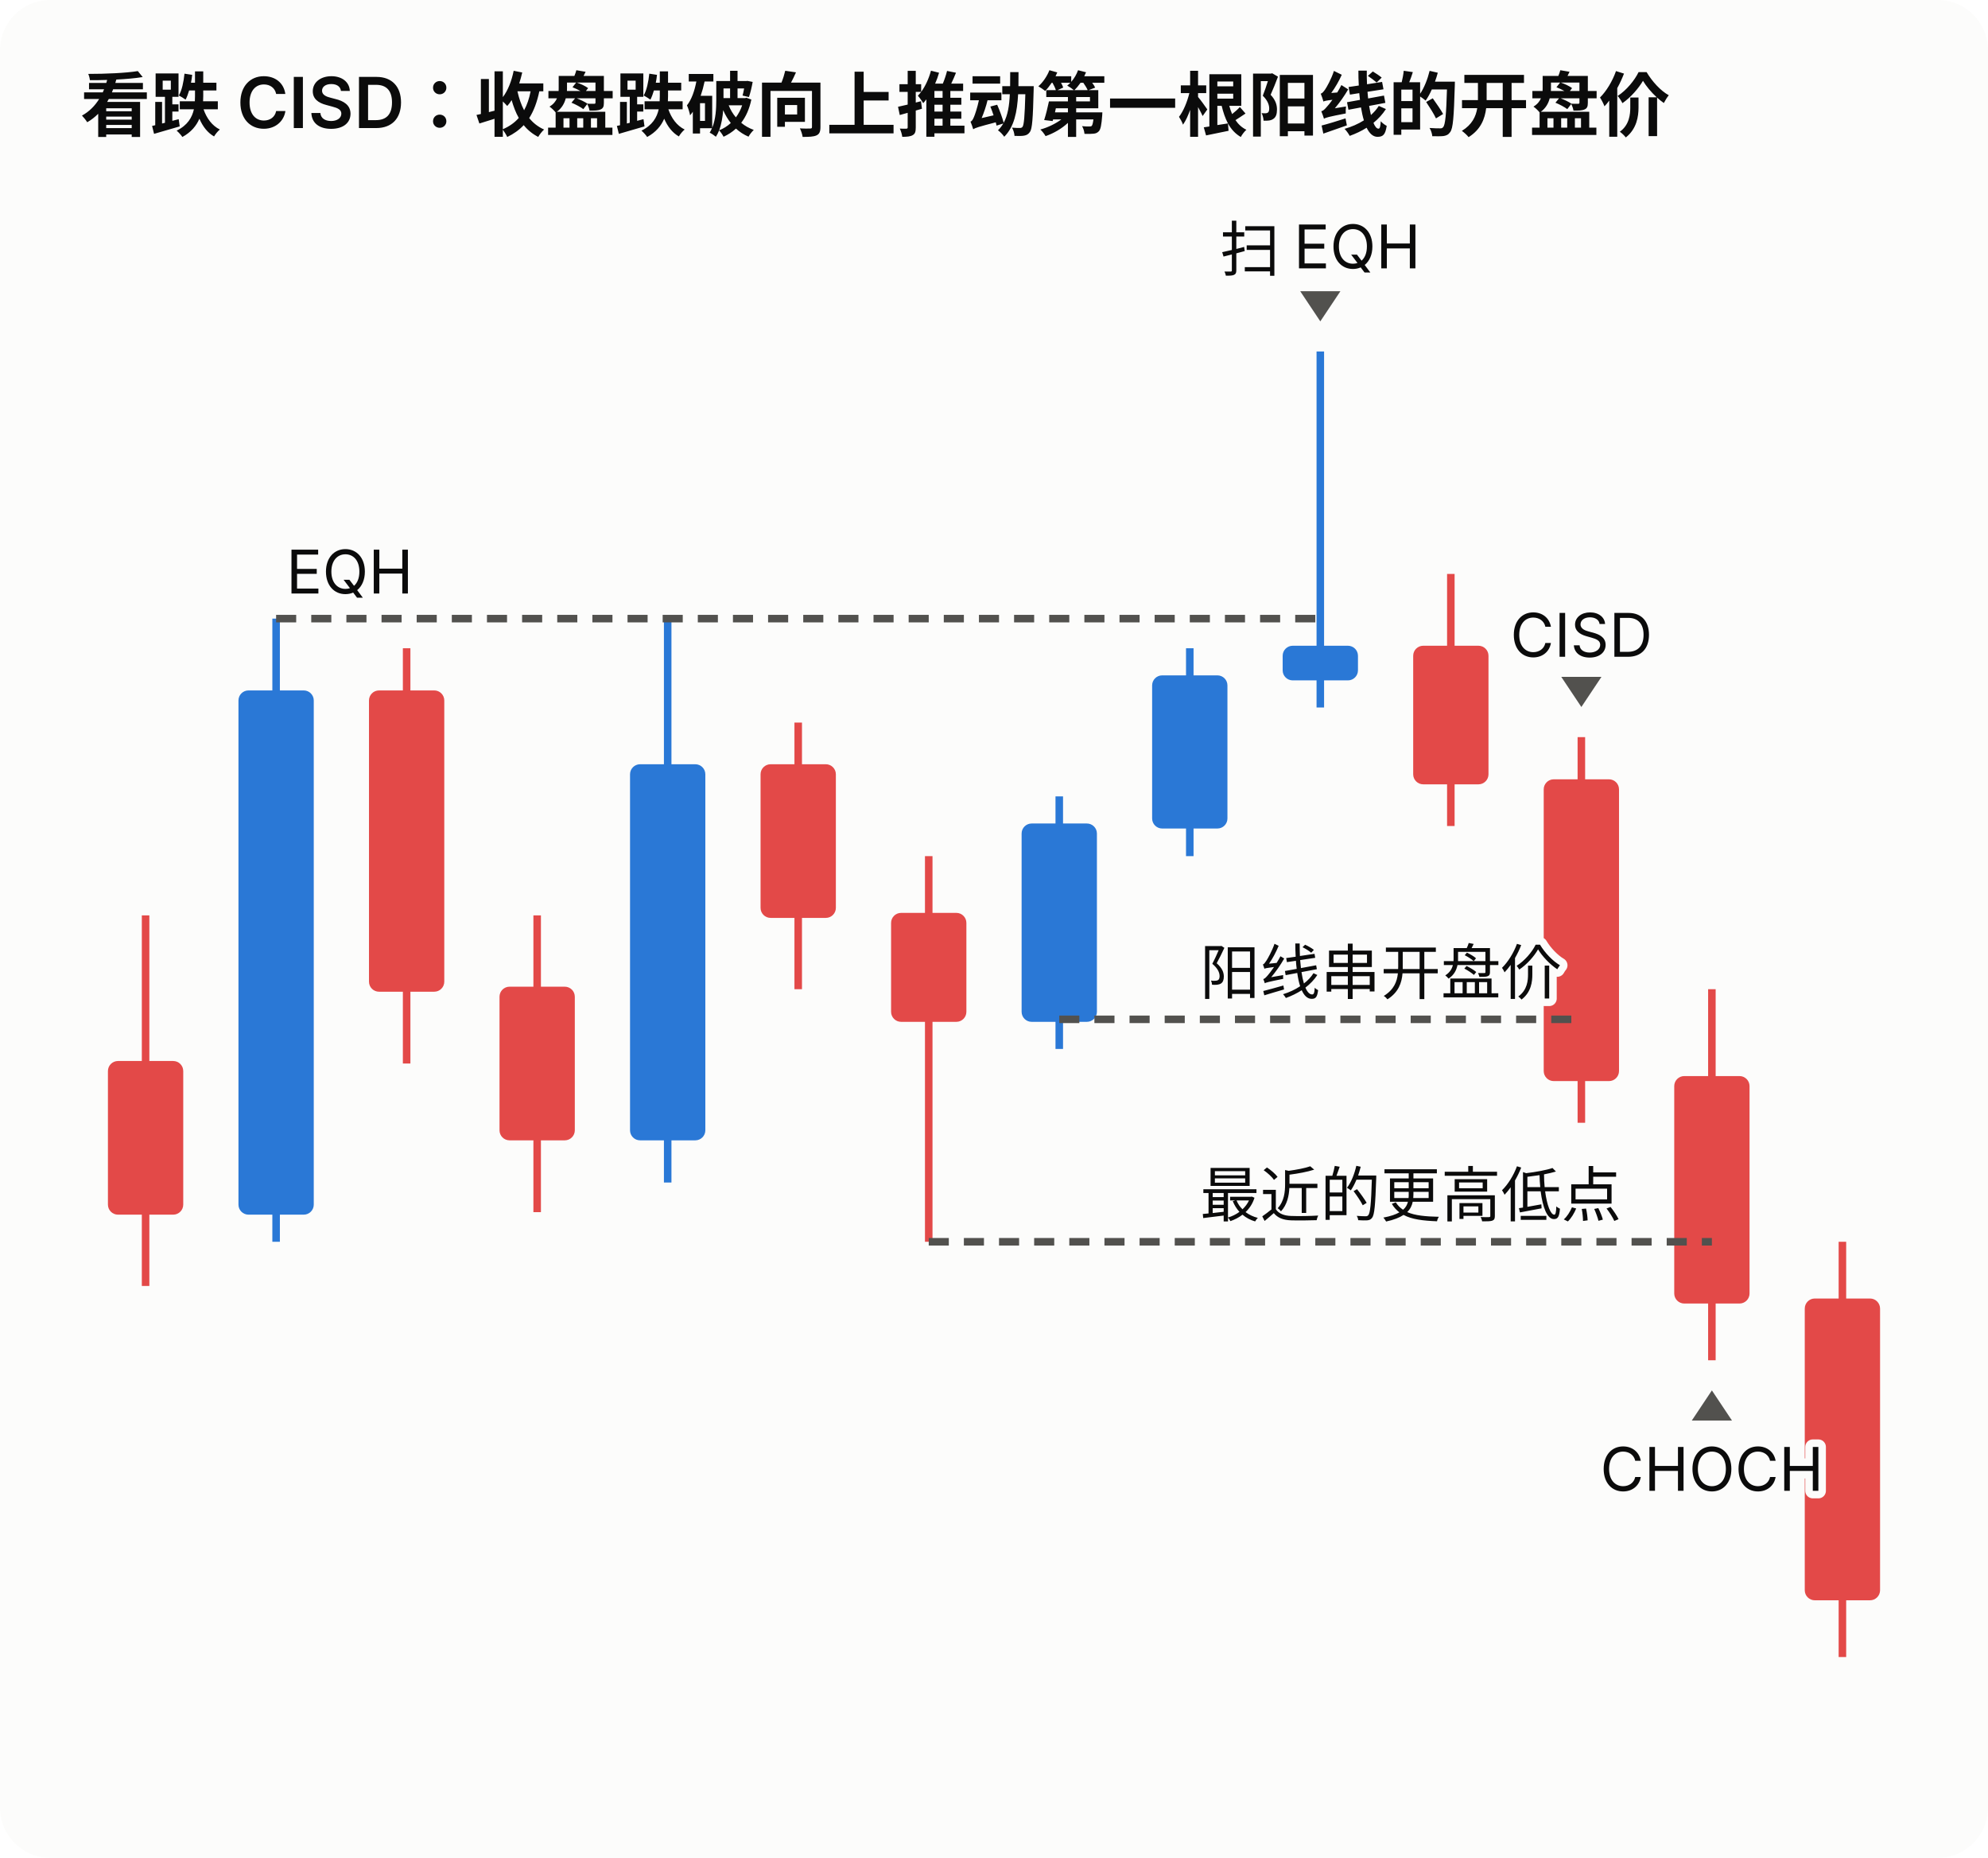
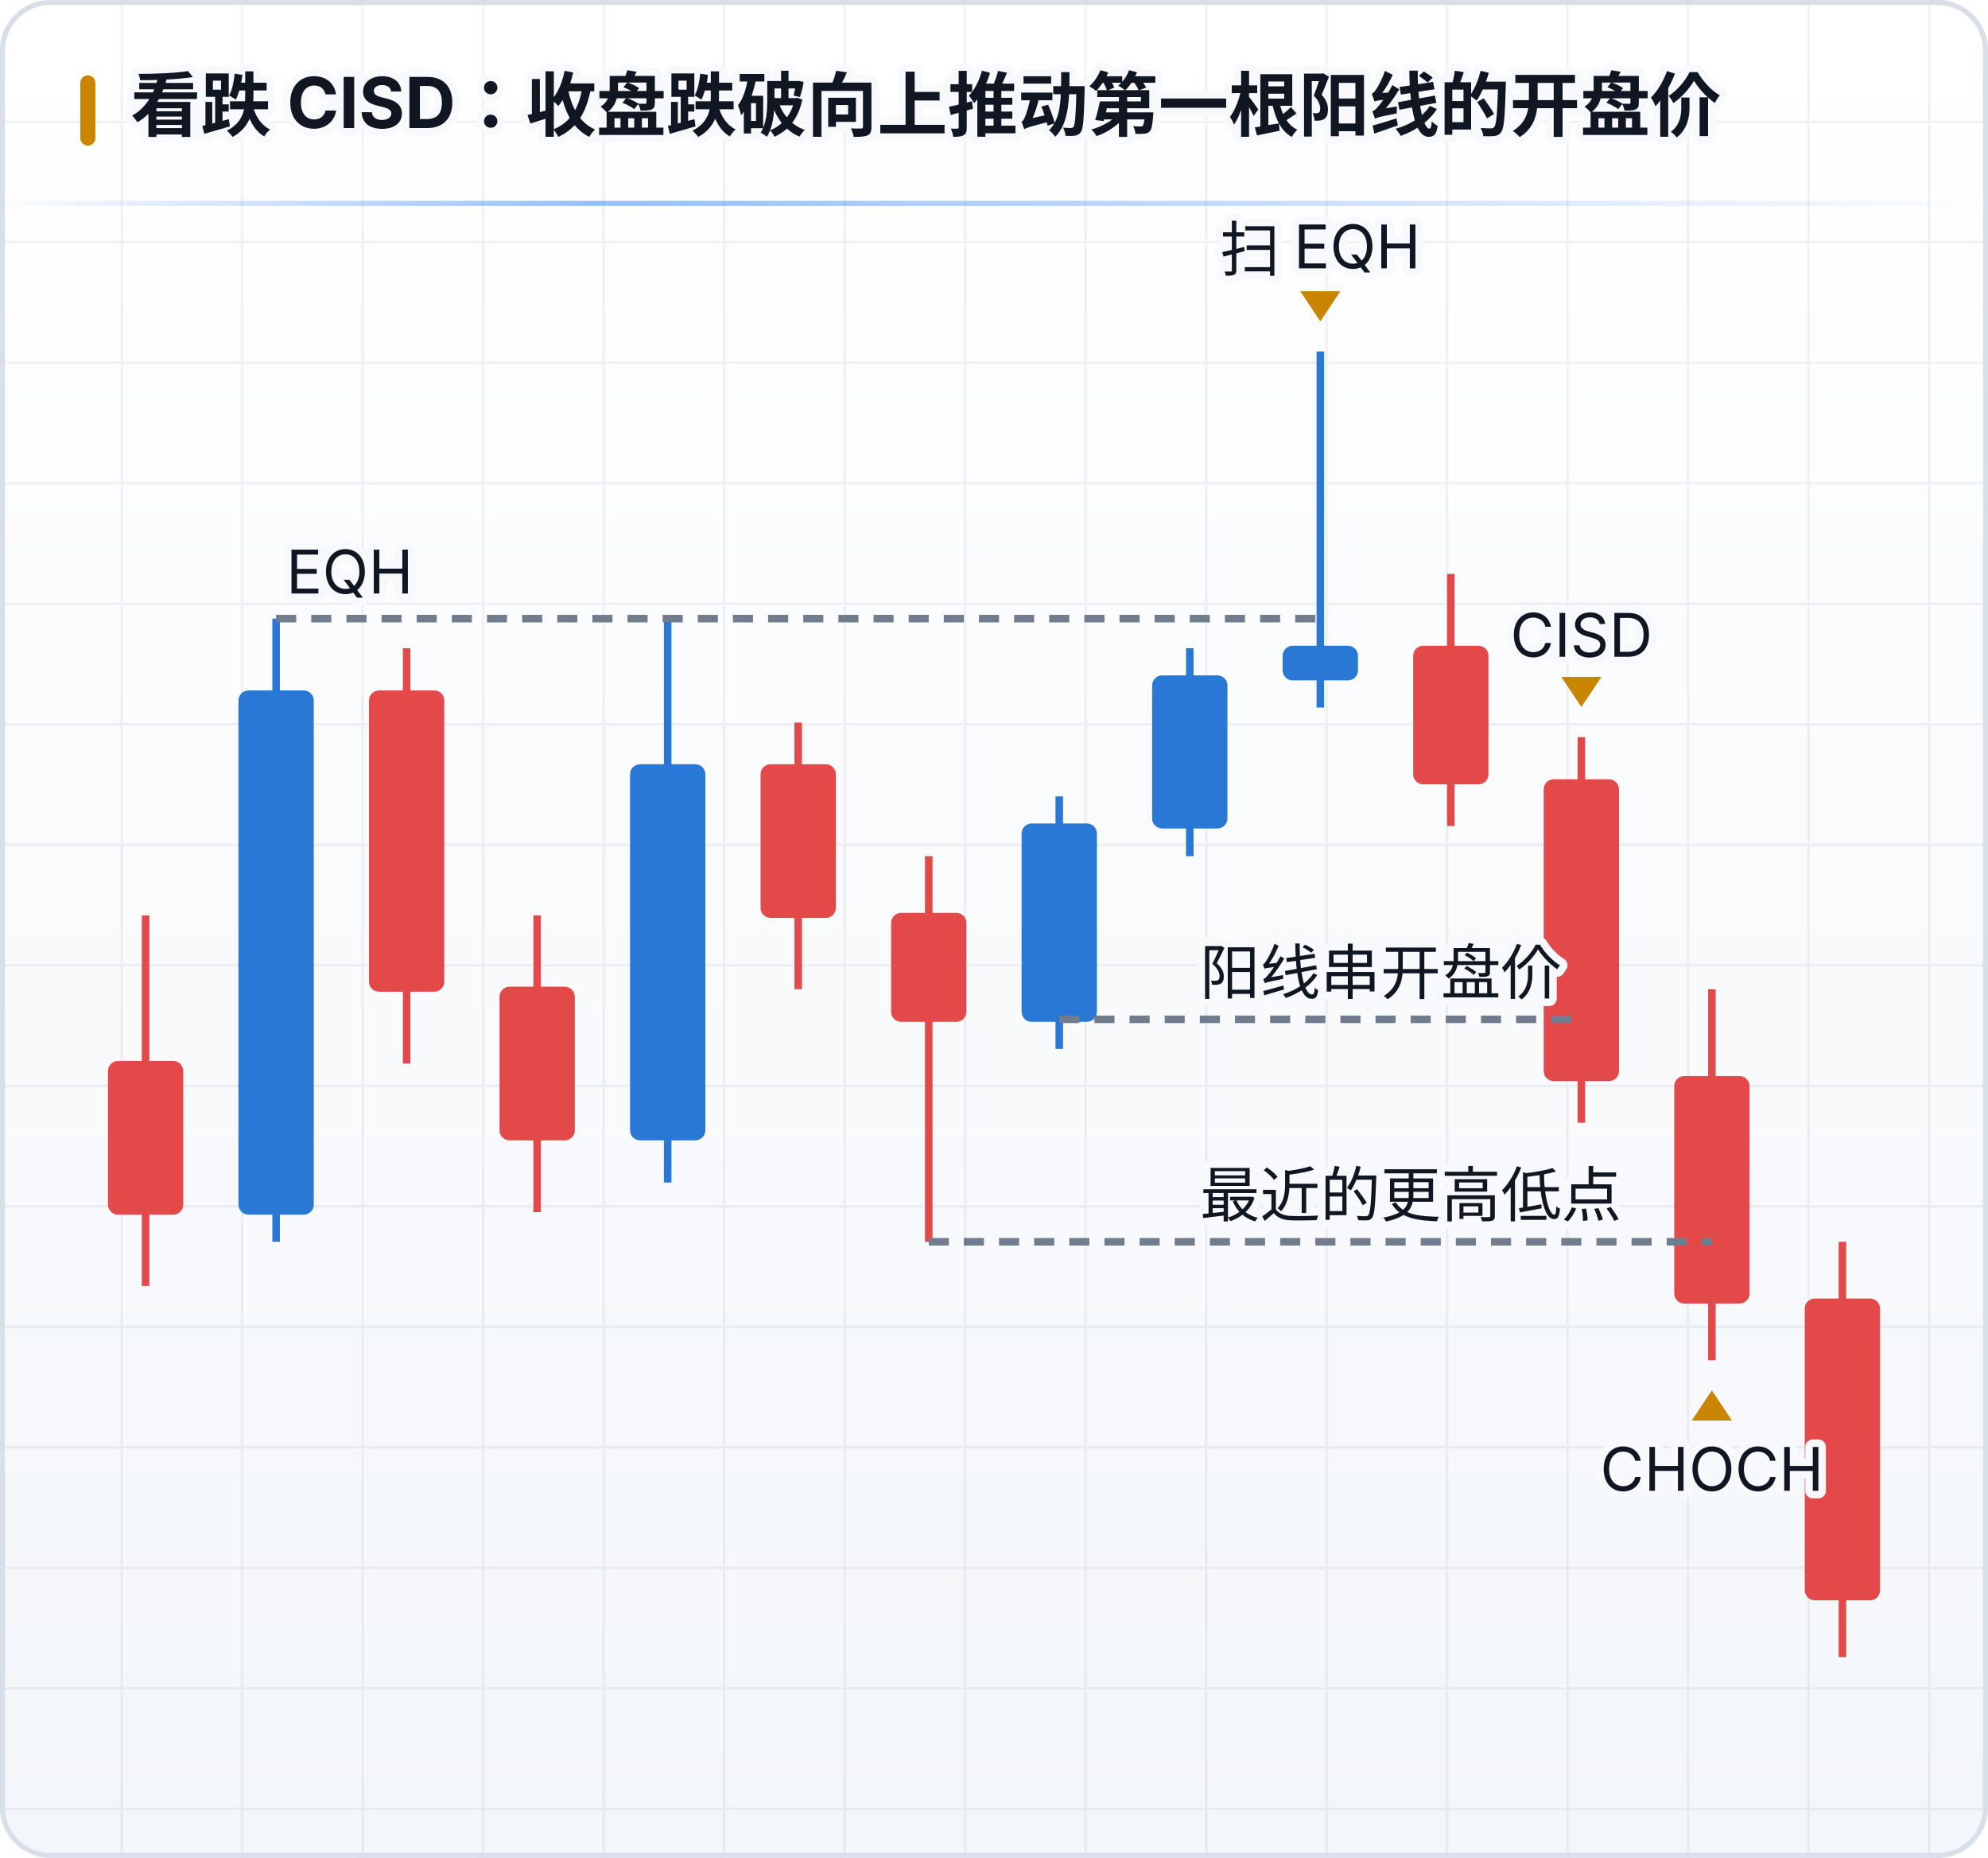
<svg xmlns="http://www.w3.org/2000/svg" width="396" height="370" viewBox="0 0 396 370" role="img" aria-label="看跌 CISD：收盘跌破向上推动第一根阳线的开盘价">
  <style>
-   .bg { fill: #fcfcfb; }
-   .title { fill: #0b0b0b; font-weight: 600; font-size: 14px; }
-   text { font-family: -apple-system, BlinkMacSystemFont, 'PingFang SC', 'Microsoft YaHei', sans-serif; font-size: 12px; fill: #0b0b0b; paint-order: stroke; stroke: #fcfcfb; stroke-width: 3px; stroke-linejoin: round; }
-   .muted { fill: #52514e; }
+   .bg { fill: url(#bg); }
+   .bg-grid { stroke: rgba(28, 60, 110, 0.06); }
+   .frame { fill: none; stroke: #d8dfe9; }
+   .title-mark { fill: #c98500; }
+   .title { fill: #111722; font-weight: 650; font-size: 14px; }
+   text { font-family: -apple-system, BlinkMacSystemFont, 'PingFang SC', 'Microsoft YaHei', sans-serif; font-size: 12px; fill: #111722; paint-order: stroke; stroke: #f7f9fc; stroke-width: 3px; stroke-linejoin: round; }
+   .muted { fill: #475163; }
  .wick { stroke-width: 1.5; }
  .up { fill: #2a78d6; stroke: #2a78d6; }
  .down { fill: #e34948; stroke: #e34948; }
-   .z-bull { fill: rgba(42, 120, 214, 0.14); stroke: rgba(42, 120, 214, 0.5); }
-   .z-bear { fill: rgba(227, 73, 72, 0.12); stroke: rgba(227, 73, 72, 0.5); }
-   .z-neutral { fill: rgba(120, 120, 115, 0.10); stroke: none; }
-   .z-accent { fill: rgba(237, 161, 0, 0.22); stroke: rgba(201, 133, 0, 0.8); }
-   .l-neutral { stroke: #52514e; stroke-dasharray: 4 3; }
+   .z-bull { fill: rgba(42, 120, 214, 0.13); stroke: rgba(42, 120, 214, 0.55); }
+   .z-bear { fill: rgba(227, 73, 72, 0.11); stroke: rgba(227, 73, 72, 0.55); }
+   .z-neutral { fill: rgba(71, 81, 99, 0.09); stroke: rgba(71, 81, 99, 0.25); stroke-dasharray: 2 3; }
+   .z-accent { fill: rgba(212, 145, 34, 0.18); stroke: rgba(201, 133, 0, 0.75); }
+   .l-neutral { stroke: #717c8e; stroke-dasharray: 4 3; }
  .l-stop { stroke: #e34948; stroke-dasharray: 6 3; }
  .l-target { stroke: #2a78d6; stroke-dasharray: 6 3; }
-   .l-entry { stroke: #0b0b0b; }
-   .bracket { stroke: #52514e; fill: none; }
-   .grid { stroke: #ecebe7; }
-   .tick { font-size: 11px; fill: #8a8984; stroke: none; }
-   .arrow { fill: #52514e; stroke: none; }
+   .l-entry { stroke: #c98500; }
+   .bracket { stroke: #717c8e; fill: none; }
+   .grid { stroke: #e4e9f0; stroke-dasharray: 2 4; }
+   .tick { font-family: 'DIN Alternate', 'Bahnschrift', 'Roboto Condensed', sans-serif; font-size: 11px; fill: #717c8e; stroke: none; }
+   .arrow { fill: #c98500; stroke: none; }
+   .tag rect { stroke-width: 1; }
+   .tag text { stroke: none; font-weight: 600; }
+   .t-neutral rect { fill: rgba(71, 81, 99, 0.1); stroke: rgba(71, 81, 99, 0.4); }
+   .t-neutral text { fill: #475163; }
+   .t-stop rect, .t-bear rect { fill: rgba(227, 73, 72, 0.1); stroke: #e34948; }
+   .t-stop text, .t-bear text { fill: #c23a3a; }
+   .t-target rect, .t-bull rect { fill: rgba(42, 120, 214, 0.1); stroke: #2a78d6; }
+   .t-target text, .t-bull text { fill: #1c5cab; }
+   .t-entry rect, .t-accent rect { fill: rgba(212, 145, 34, 0.14); stroke: #c98500; }
+   .t-entry text, .t-accent text { fill: #8a5a0e; }
  @media (prefers-color-scheme: dark) {
-     .bg { fill: #1a1a19; }
-     .title, text { fill: #f0efec; }
-     text { stroke: #1a1a19; }
-     .muted { fill: #c3c2b7; }
-     .up { fill: #3987e5; stroke: #3987e5; }
-     .down { fill: #e66767; stroke: #e66767; }
-     .l-neutral, .bracket { stroke: #c3c2b7; }
-     .grid { stroke: #2a2a28; }
-     .tick { fill: #8a8984; }
-     .l-entry { stroke: #f0efec; }
-     .arrow { fill: #c3c2b7; }
+     .bg-grid { stroke: rgba(110, 160, 230, 0.06); }
+     .frame { stroke: #1c2839; }
+     .title-mark { fill: #f0b44c; }
+     .title, text { fill: #e3eaf4; }
+     text { stroke: #0a111d; }
+     .muted { fill: #a0b0c5; }
+     .up { fill: #3d8bff; stroke: #3d8bff; }
+     .down { fill: #f2555f; stroke: #f2555f; }
+     .candles { filter: url(#glow); }
+     .z-bull { fill: rgba(61, 139, 255, 0.14); stroke: rgba(61, 139, 255, 0.6); }
+     .z-bear { fill: rgba(242, 85, 95, 0.13); stroke: rgba(242, 85, 95, 0.6); }
+     .z-neutral { fill: rgba(160, 176, 197, 0.08); stroke: rgba(160, 176, 197, 0.25); }
+     .z-accent { fill: rgba(240, 180, 76, 0.16); stroke: rgba(240, 180, 76, 0.75); }
+     .l-neutral, .bracket { stroke: #8293ab; }
+     .l-stop { stroke: #f2555f; }
+     .l-target { stroke: #3d8bff; }
+     .l-entry { stroke: #f0b44c; }
+     .grid { stroke: #182334; }
+     .tick { fill: #70829b; }
+     .arrow { fill: #f0b44c; }
+     .t-neutral rect { fill: rgba(160, 176, 197, 0.1); stroke: rgba(160, 176, 197, 0.45); }
+     .t-neutral text { fill: #c5d0de; }
+     .t-stop rect, .t-bear rect { fill: rgba(242, 85, 95, 0.16); stroke: #f2555f; }
+     .t-stop text, .t-bear text { fill: #ff8f98; }
+     .t-target rect, .t-bull rect { fill: rgba(61, 139, 255, 0.16); stroke: #3d8bff; }
+     .t-target text, .t-bull text { fill: #8cc3ff; }
+     .t-entry rect, .t-accent rect { fill: rgba(240, 180, 76, 0.16); stroke: #f0b44c; }
+     .t-entry text, .t-accent text { fill: #ffd38a; }
  }
</style>
+   <defs>
+     <linearGradient id="bg" x1="0" y1="0" x2="0" y2="1">
+       <stop offset="0" stop-color="#ffffff" />
+       <stop offset="1" stop-color="#f3f6fa" />
+     </linearGradient>
+     <linearGradient id="edge" x1="0" y1="0" x2="1" y2="0">
+       <stop offset="0" stop-color="#3d8bff" stop-opacity="0" />
+       <stop offset="0.3" stop-color="#3d8bff" stop-opacity="0.55" />
+       <stop offset="1" stop-color="#3d8bff" stop-opacity="0" />
+     </linearGradient>
+     <pattern id="paper" width="24" height="24" patternUnits="userSpaceOnUse">
+       <path class="bg-grid" d="M24 0H0V24" fill="none" />
+     </pattern>
+     <filter id="glow" x="-50%" y="-10%" width="200%" height="120%">
+       <feGaussianBlur stdDeviation="2.2" result="b" />
+       <feMerge>
+         <feMergeNode in="b" />
+         <feMergeNode in="SourceGraphic" />
+       </feMerge>
+     </filter>
+     <style>@media (prefers-color-scheme: dark) { #bg stop:first-child { stop-color: #0f1828; } #bg stop:last-child { stop-color: #070c16; } }</style>
+   </defs>
  <rect class="bg" width="396" height="370" rx="10" />
-   <text class="title" x="16" y="26">看跌 CISD：收盘跌破向上推动第一根阳线的开盘价</text>
-   <line class="wick down" x1="29" x2="29" y1="182.3" y2="256.1" />
-   <rect class="down" x="22" y="211.8" width="14" height="29.6" rx="1.5" />
-   <line class="wick up" x1="55" x2="55" y1="123.2" y2="247.3" />
-   <rect class="up" x="48" y="138" width="14" height="103.4" rx="1.5" />
-   <line class="wick down" x1="81" x2="81" y1="129.1" y2="211.8" />
-   <rect class="down" x="74" y="138" width="14" height="59" rx="1.5" />
-   <line class="wick down" x1="107" x2="107" y1="182.3" y2="241.4" />
-   <rect class="down" x="100" y="197" width="14" height="29.6" rx="1.5" />
-   <line class="wick up" x1="133" x2="133" y1="123.2" y2="235.5" />
-   <rect class="up" x="126" y="152.7" width="14" height="73.9" rx="1.5" />
-   <line class="wick down" x1="159" x2="159" y1="143.9" y2="197" />
-   <rect class="down" x="152" y="152.7" width="14" height="29.6" rx="1.5" />
-   <line class="wick down" x1="185" x2="185" y1="170.5" y2="247.3" />
-   <rect class="down" x="178" y="182.3" width="14" height="20.7" rx="1.5" />
-   <line class="wick up" x1="211" x2="211" y1="158.6" y2="208.9" />
-   <rect class="up" x="204" y="164.5" width="14" height="38.5" rx="1.5" />
-   <line class="wick up" x1="237" x2="237" y1="129.1" y2="170.5" />
-   <rect class="up" x="230" y="135" width="14" height="29.5" rx="1.5" />
-   <line class="wick up" x1="263" x2="263" y1="70" y2="140.9" />
-   <rect class="up" x="256" y="129.1" width="14" height="5.9" rx="1.5" />
-   <line class="wick down" x1="289" x2="289" y1="114.3" y2="164.5" />
-   <rect class="down" x="282" y="129.1" width="14" height="26.6" rx="1.5" />
-   <line class="wick down" x1="315" x2="315" y1="146.8" y2="223.6" />
-   <rect class="down" x="308" y="155.7" width="14" height="59.1" rx="1.5" />
-   <line class="wick down" x1="341" x2="341" y1="197" y2="270.9" />
-   <rect class="down" x="334" y="214.8" width="14" height="44.3" rx="1.5" />
-   <line class="wick down" x1="367" x2="367" y1="247.3" y2="330" />
-   <rect class="down" x="360" y="259.1" width="14" height="59.1" rx="1.5" />
+   <rect width="396" height="370" rx="10" fill="url(#paper)" />
+   <rect class="frame" x="0.5" y="0.5" width="395" height="369" rx="9.5" />
+   <rect fill="url(#edge)" x="0" y="40" width="396" height="1" />
+   <rect class="title-mark" x="16" y="15" width="3" height="14" rx="1.5" />
+   <text class="title" x="26" y="26">看跌 CISD：收盘跌破向上推动第一根阳线的开盘价</text>
+   <g class="candles">
+     <line class="wick down" x1="29" x2="29" y1="182.3" y2="256.1" />
+     <rect class="down" x="22" y="211.8" width="14" height="29.6" rx="1.5" />
+     <line class="wick up" x1="55" x2="55" y1="123.2" y2="247.3" />
+     <rect class="up" x="48" y="138" width="14" height="103.4" rx="1.5" />
+     <line class="wick down" x1="81" x2="81" y1="129.1" y2="211.8" />
+     <rect class="down" x="74" y="138" width="14" height="59" rx="1.5" />
+     <line class="wick down" x1="107" x2="107" y1="182.3" y2="241.4" />
+     <rect class="down" x="100" y="197" width="14" height="29.6" rx="1.5" />
+     <line class="wick up" x1="133" x2="133" y1="123.2" y2="235.5" />
+     <rect class="up" x="126" y="152.7" width="14" height="73.9" rx="1.5" />
+     <line class="wick down" x1="159" x2="159" y1="143.9" y2="197" />
+     <rect class="down" x="152" y="152.7" width="14" height="29.6" rx="1.5" />
+     <line class="wick down" x1="185" x2="185" y1="170.5" y2="247.3" />
+     <rect class="down" x="178" y="182.3" width="14" height="20.7" rx="1.5" />
+     <line class="wick up" x1="211" x2="211" y1="158.6" y2="208.9" />
+     <rect class="up" x="204" y="164.5" width="14" height="38.5" rx="1.5" />
+     <line class="wick up" x1="237" x2="237" y1="129.1" y2="170.5" />
+     <rect class="up" x="230" y="135" width="14" height="29.5" rx="1.5" />
+     <line class="wick up" x1="263" x2="263" y1="70" y2="140.9" />
+     <rect class="up" x="256" y="129.1" width="14" height="5.9" rx="1.5" />
+     <line class="wick down" x1="289" x2="289" y1="114.3" y2="164.5" />
+     <rect class="down" x="282" y="129.1" width="14" height="26.6" rx="1.5" />
+     <line class="wick down" x1="315" x2="315" y1="146.8" y2="223.6" />
+     <rect class="down" x="308" y="155.7" width="14" height="59.1" rx="1.5" />
+     <line class="wick down" x1="341" x2="341" y1="197" y2="270.9" />
+     <rect class="down" x="334" y="214.8" width="14" height="44.3" rx="1.5" />
+     <line class="wick down" x1="367" x2="367" y1="247.3" y2="330" />
+     <rect class="down" x="360" y="259.1" width="14" height="59.1" rx="1.5" />
+   </g>
  <line class="l-neutral" x1="55" x2="263" y1="123.2" y2="123.2" stroke-width="1.5" />
  <text x="57" y="118.2">EQH</text>
  <line class="l-neutral" x1="211" x2="315" y1="203" y2="203" stroke-width="1.5" />
  <text x="239" y="198">阳线串开盘价</text>
  <line class="l-neutral" x1="185" x2="341" y1="247.3" y2="247.3" stroke-width="1.5" />
  <text x="239" y="242.3">最近的更高低点</text>
  <path class="arrow" d="M263,64 l-4,-6 h8 z" />
  <text x="263" y="54" text-anchor="middle">扫 EQH</text>
  <path class="arrow" d="M315,140.8 l-4,-6 h8 z" />
  <text x="315" y="130.8" text-anchor="middle">CISD</text>
  <path class="arrow" d="M341,276.9 l-4,6 h8 z" />
  <text x="341" y="296.9" text-anchor="middle">CHOCH</text>
</svg>
